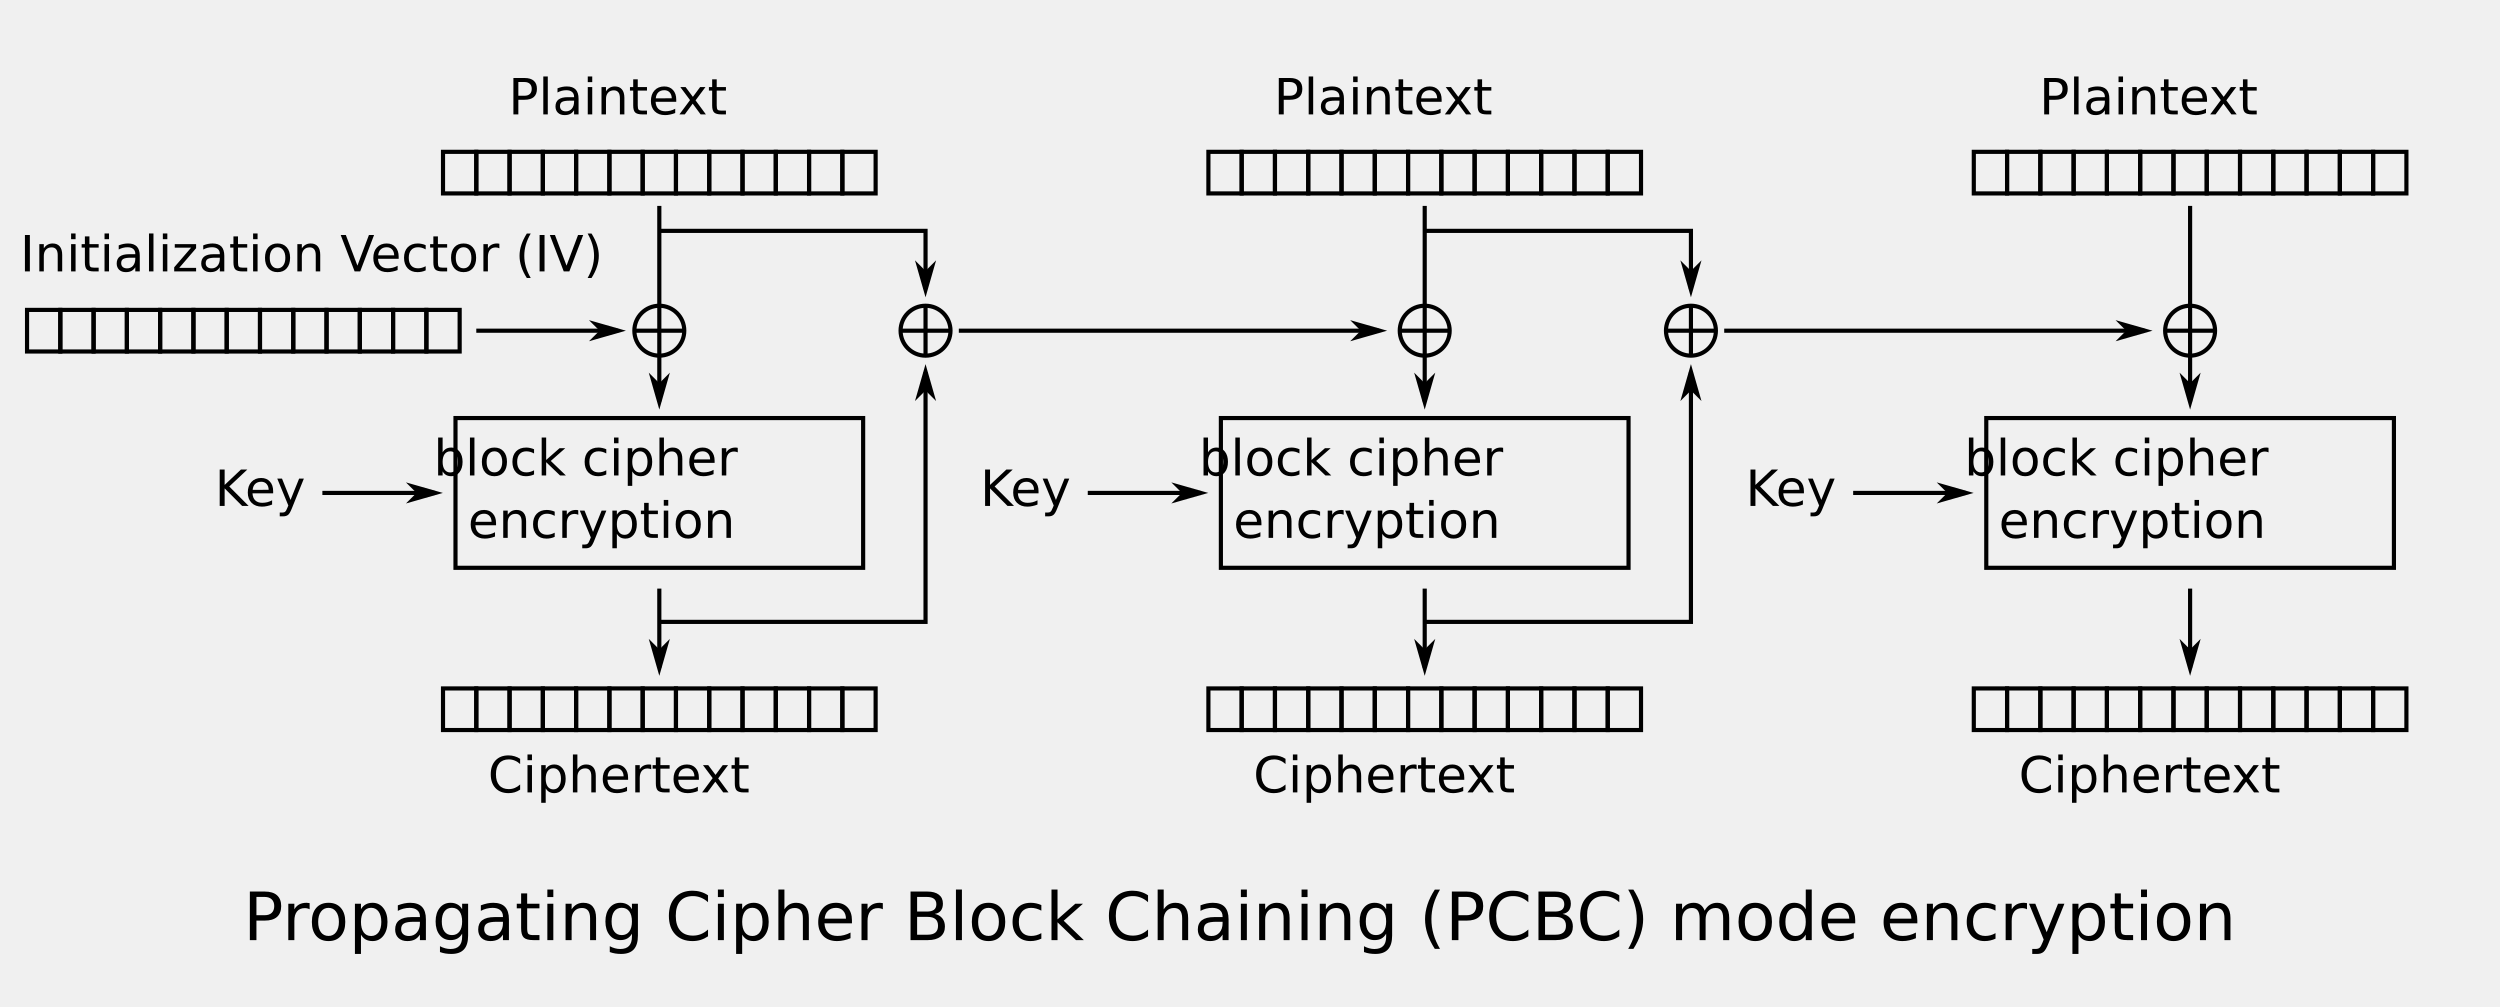
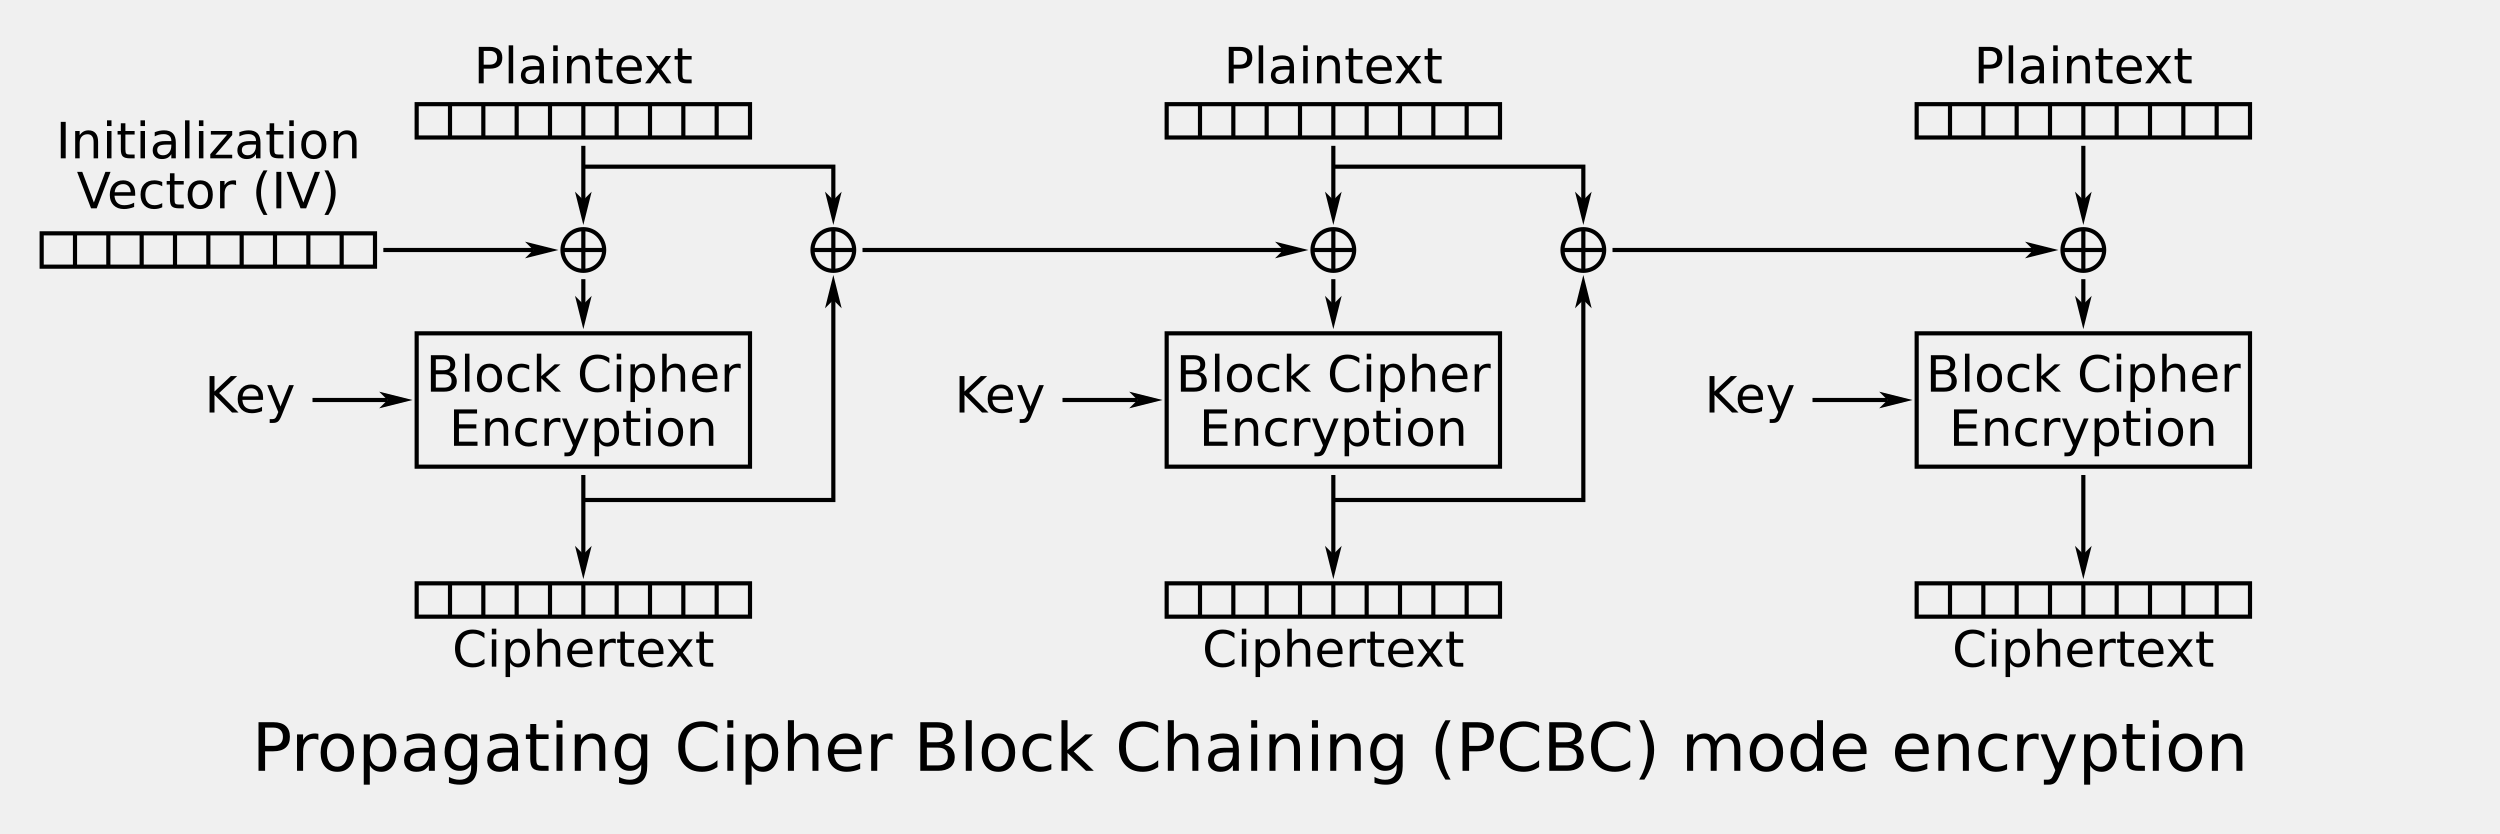
- <svg xmlns="http://www.w3.org/2000/svg" width="601" height="242" id="svg2" version="1.1">
-   <defs id="defs4">
-     <marker orient="auto" refY="0.0" refX="0.0" id="Arrow1Mend" style="overflow:visible;">
-       <path id="path4488" d="M 0.0,0.0 L 5.0,-5.0 L -12.5,0.0 L 5.0,5.0 L 0.0,0.0 z " style="fill-rule:evenodd;stroke:#000000;stroke-width:1.0pt;" transform="scale(0.4) rotate(180) translate(10,0)" />
+ <svg xmlns="http://www.w3.org/2000/svg" xmlns:xlink="http://www.w3.org/1999/xlink" height="200" width="600">
+   <style>
+ path,circle,rect {
+     fill: none;
+     stroke: black;
+ }
+ #a {
+     overflow:visible;
+ }
+ .h {
+     fill:black;
+     stroke:none;
+ }
+ path.a {
+     marker-end:url(#a);
+ }
+ text {
+     font-size: 12px;
+     font-family:DejaVu Sans;
+     text-align:center;
+     text-anchor:middle;
+ }
+ path.a {
+     marker-end: url(#a);
+ }
+ #t {
+     font-size:16px;
+ }
+ @media (prefers-color-scheme: dark) {
+     path,circle,rect {
+         stroke:white;
+     }
+     text,.h {
+        fill:white;
+     }
+ }
+ </style>
+   <defs>
+     <marker id="a" orient="auto">
+       <path d="M0,0L-2,-2L6,0L-2,2z" class="h" />
    </marker>
-     <marker orient="auto" refY="0" refX="0" id="marker11421" style="overflow:visible">
-       <path id="path11423" d="M 0,0 5,-5 -12.5,0 5,5 0,0 z" style="fill-rule:evenodd;stroke:#000000;stroke-width:1pt" transform="matrix(-0.4,0,0,-0.4,-4,0)" />
-     </marker>
+     <path id="b" d="M-40,0h80v8h-80Zm8,0v8m8,-8v8m8,-8v8m8,-8v8m8,-8v8m8,-8v8m8,-8v8m8,-8v8m8,-8v8" />
+     <g id="c">
+       <text y="20">Plaintext</text>
+       <use xlink:href="#b" y="25" />
+       <path d="M0,35v13" class="a" />
+       <path d="M-5,60h10zM0,55v10" />
+       <circle cy="60" r="5" />
+       <path d="M0,67v6" class="a" />
+       <rect x="-40" y="80" width="80" height="32" />
+       <text y="94">Block Cipher</text>
+       <text y="107">Encryption</text>
+       <path class="a" d="M-65,96h18" />
+       <text x="-80" y="99">Key</text>
+       <path d="M0,114v19" class="a" />
+       <use xlink:href="#b" y="140" />
+       <text y="160">Ciphertext</text>
+     </g>
+     <g id="l">
+       <path class="a" d="M0,40h60v8" />
+       <path class="a" d="M0,120h60v-48" />
+       <path d="M55,60h10zM60,55v10" />
+       <circle cx="60" cy="60" r="5" />
+       <path class="a" d="M67,60h101" />
+     </g>
  </defs>
-   <g id="layer2" style="display:inline">
-     <text xml:space="preserve" style="font-size:16px;font-style:normal;font-variant:normal;font-weight:normal;font-stretch:normal;text-align:center;line-height:125%;letter-spacing:0px;word-spacing:0px;writing-mode:lr-tb;text-anchor:middle;fill:#000000;fill-opacity:1;stroke:none;font-family:DejaVu Sans;-inkscape-font-specification:DejaVu Sans" x="310.738" y="226" id="text3188">
-       <tspan id="tspan3190" x="310.738" y="226">Propagating Cipher Block Chaining (PCBC) mode encryption</tspan>
-     </text>
-     <g id="g3514" transform="translate(20,20)">
-       <text id="text3216" y="904.673" x="137.961" style="font-size:12px;font-style:normal;font-variant:normal;font-weight:normal;font-stretch:normal;text-align:center;line-height:125%;letter-spacing:0px;word-spacing:0px;writing-mode:lr-tb;text-anchor:middle;fill:#000000;fill-opacity:1;stroke:none;font-family:DejaVu Sans;-inkscape-font-specification:DejaVu Sans" xml:space="preserve" transform="translate(0,-810.3622)">
-         <tspan y="904.673" x="137.961" id="tspan3218">block cipher</tspan>
-         <tspan id="tspan3220" y="919.673" x="137.961" style="font-weight:normal">encryption</tspan>
-       </text>
-       <rect y="80.5" x="89.5" height="36" width="98" id="rect3214" style="fill:none;stroke:#000000;stroke-width:1;stroke-linecap:square;stroke-miterlimit:4;stroke-opacity:1;stroke-dasharray:none;stroke-dashoffset:0" />
-     </g>
-     <g id="g3496" transform="translate(18,-12)">
-       <rect y="48.5" x="88.5" height="10" width="8" id="rect3222" style="fill:none;stroke:#000000;stroke-width:1;stroke-linecap:square;stroke-miterlimit:4;stroke-opacity:1;stroke-dasharray:none;stroke-dashoffset:0" />
-       <rect y="48.5" x="96.5" height="10" width="8" id="rect3222-4" style="fill:none;stroke:#000000;stroke-width:1;stroke-linecap:square;stroke-miterlimit:4;stroke-opacity:1;stroke-dasharray:none;stroke-dashoffset:0" />
-       <rect y="48.5" x="104.5" height="10" width="8" id="rect3222-4-8" style="fill:none;stroke:#000000;stroke-width:1;stroke-linecap:square;stroke-miterlimit:4;stroke-opacity:1;stroke-dasharray:none;stroke-dashoffset:0" />
-       <rect y="48.5" x="112.5" height="10" width="8" id="rect3222-4-8-5" style="fill:none;stroke:#000000;stroke-width:1;stroke-linecap:square;stroke-miterlimit:4;stroke-opacity:1;stroke-dasharray:none;stroke-dashoffset:0" />
-       <rect y="48.5" x="120.5" height="10" width="8" id="rect3222-4-8-5-6" style="fill:none;stroke:#000000;stroke-width:1;stroke-linecap:square;stroke-miterlimit:4;stroke-opacity:1;stroke-dasharray:none;stroke-dashoffset:0" />
-       <rect y="48.5" x="128.5" height="10" width="8" id="rect3222-4-8-5-6-0" style="fill:none;stroke:#000000;stroke-width:1;stroke-linecap:square;stroke-miterlimit:4;stroke-opacity:1;stroke-dasharray:none;stroke-dashoffset:0" />
-       <rect y="48.5" x="136.5" height="10" width="8" id="rect3222-4-8-5-6-0-9" style="fill:none;stroke:#000000;stroke-width:1;stroke-linecap:square;stroke-miterlimit:4;stroke-opacity:1;stroke-dasharray:none;stroke-dashoffset:0" />
-       <rect y="48.5" x="144.5" height="10" width="8" id="rect3222-4-8-5-6-0-9-3" style="fill:none;stroke:#000000;stroke-width:1;stroke-linecap:square;stroke-miterlimit:4;stroke-opacity:1;stroke-dasharray:none;stroke-dashoffset:0" />
-       <rect y="48.5" x="152.5" height="10" width="8" id="rect3222-4-8-5-6-0-9-3-3" style="fill:none;stroke:#000000;stroke-width:1;stroke-linecap:square;stroke-miterlimit:4;stroke-opacity:1;stroke-dasharray:none;stroke-dashoffset:0" />
-       <rect y="48.5" x="160.5" height="10" width="8" id="rect3222-4-8-5-6-0-9-3-3-6" style="fill:none;stroke:#000000;stroke-width:1;stroke-linecap:square;stroke-miterlimit:4;stroke-opacity:1;stroke-dasharray:none;stroke-dashoffset:0" />
-       <rect y="48.5" x="168.5" height="10" width="8" id="rect3222-4-8-5-6-0-9-3-3-6-5" style="fill:none;stroke:#000000;stroke-width:1;stroke-linecap:square;stroke-miterlimit:4;stroke-opacity:1;stroke-dasharray:none;stroke-dashoffset:0" />
-       <rect y="48.5" x="176.5" height="10" width="8" id="rect3222-4-8-5-6-0-9-3-3-6-5-0" style="fill:none;stroke:#000000;stroke-width:1;stroke-linecap:square;stroke-miterlimit:4;stroke-opacity:1;stroke-dasharray:none;stroke-dashoffset:0" />
-       <rect y="48.5" x="184.5" height="10" width="8" id="rect3222-4-8-5-6-0-9-3-3-6-5-0-7" style="fill:none;stroke:#000000;stroke-width:1;stroke-linecap:square;stroke-miterlimit:4;stroke-opacity:1;stroke-dasharray:none;stroke-dashoffset:0" />
-     </g>
-     <text xml:space="preserve" style="font-size:12px;font-style:normal;font-variant:normal;font-weight:normal;font-stretch:normal;text-align:start;line-height:125%;letter-spacing:0px;word-spacing:0px;text-anchor:start;fill:#000000;fill-opacity:1;stroke:none;font-family:DejaVu Sans;-inkscape-font-specification:Sans" x="51.643" y="121.626" id="text3562">
-       <tspan id="tspan3564" x="51.643" y="121.626">Key</tspan>
-     </text>
-     <g id="g3496-2-8" transform="translate(18,117)">
-       <rect y="48.5" x="88.5" height="10" width="8" id="rect3222-7-1" style="fill:none;stroke:#000000;stroke-width:1;stroke-linecap:square;stroke-miterlimit:4;stroke-opacity:1;stroke-dasharray:none;stroke-dashoffset:0" />
-       <rect y="48.5" x="96.5" height="10" width="8" id="rect3222-4-9-7" style="fill:none;stroke:#000000;stroke-width:1;stroke-linecap:square;stroke-miterlimit:4;stroke-opacity:1;stroke-dasharray:none;stroke-dashoffset:0" />
-       <rect y="48.5" x="104.5" height="10" width="8" id="rect3222-4-8-7-3" style="fill:none;stroke:#000000;stroke-width:1;stroke-linecap:square;stroke-miterlimit:4;stroke-opacity:1;stroke-dasharray:none;stroke-dashoffset:0" />
-       <rect y="48.5" x="112.5" height="10" width="8" id="rect3222-4-8-5-61-8" style="fill:none;stroke:#000000;stroke-width:1;stroke-linecap:square;stroke-miterlimit:4;stroke-opacity:1;stroke-dasharray:none;stroke-dashoffset:0" />
-       <rect y="48.5" x="120.5" height="10" width="8" id="rect3222-4-8-5-6-4-0" style="fill:none;stroke:#000000;stroke-width:1;stroke-linecap:square;stroke-miterlimit:4;stroke-opacity:1;stroke-dasharray:none;stroke-dashoffset:0" />
-       <rect y="48.5" x="128.5" height="10" width="8" id="rect3222-4-8-5-6-0-0-4" style="fill:none;stroke:#000000;stroke-width:1;stroke-linecap:square;stroke-miterlimit:4;stroke-opacity:1;stroke-dasharray:none;stroke-dashoffset:0" />
-       <rect y="48.5" x="136.5" height="10" width="8" id="rect3222-4-8-5-6-0-9-4-1" style="fill:none;stroke:#000000;stroke-width:1;stroke-linecap:square;stroke-miterlimit:4;stroke-opacity:1;stroke-dasharray:none;stroke-dashoffset:0" />
-       <rect y="48.5" x="144.5" height="10" width="8" id="rect3222-4-8-5-6-0-9-3-0-3" style="fill:none;stroke:#000000;stroke-width:1;stroke-linecap:square;stroke-miterlimit:4;stroke-opacity:1;stroke-dasharray:none;stroke-dashoffset:0" />
-       <rect y="48.5" x="152.5" height="10" width="8" id="rect3222-4-8-5-6-0-9-3-3-4-0" style="fill:none;stroke:#000000;stroke-width:1;stroke-linecap:square;stroke-miterlimit:4;stroke-opacity:1;stroke-dasharray:none;stroke-dashoffset:0" />
-       <rect y="48.5" x="160.5" height="10" width="8" id="rect3222-4-8-5-6-0-9-3-3-6-9-6" style="fill:none;stroke:#000000;stroke-width:1;stroke-linecap:square;stroke-miterlimit:4;stroke-opacity:1;stroke-dasharray:none;stroke-dashoffset:0" />
-       <rect y="48.5" x="168.5" height="10" width="8" id="rect3222-4-8-5-6-0-9-3-3-6-5-8-5" style="fill:none;stroke:#000000;stroke-width:1;stroke-linecap:square;stroke-miterlimit:4;stroke-opacity:1;stroke-dasharray:none;stroke-dashoffset:0" />
-       <rect y="48.5" x="176.5" height="10" width="8" id="rect3222-4-8-5-6-0-9-3-3-6-5-0-5-9" style="fill:none;stroke:#000000;stroke-width:1;stroke-linecap:square;stroke-miterlimit:4;stroke-opacity:1;stroke-dasharray:none;stroke-dashoffset:0" />
-       <rect y="48.5" x="184.5" height="10" width="8" id="rect3222-4-8-5-6-0-9-3-3-6-5-0-7-7-9" style="fill:none;stroke:#000000;stroke-width:1;stroke-linecap:square;stroke-miterlimit:4;stroke-opacity:1;stroke-dasharray:none;stroke-dashoffset:0" />
-     </g>
-     <text xml:space="preserve" style="font-size:12px;font-style:normal;font-variant:normal;font-weight:normal;font-stretch:normal;text-align:start;line-height:125%;letter-spacing:0px;word-spacing:0px;text-anchor:start;fill:#000000;fill-opacity:1;stroke:none;font-family:DejaVu Sans;-inkscape-font-specification:Sans" x="158.31" y="190.5" id="text3566-6">
-       <tspan id="tspan3568-9" x="158.31" y="190.5" style="text-align:center;text-anchor:middle">Ciphertext</tspan>
-     </text>
-     <path style="fill:none;stroke:#000000;stroke-width:1px;stroke-linecap:butt;stroke-linejoin:miter;stroke-opacity:1;marker-end:url(#Arrow1Mend)" d="m 158.5,49.5 0,47" id="path3705" />
-     <path style="fill:none;stroke:#000000;stroke-width:1px;stroke-linecap:butt;stroke-linejoin:miter;stroke-opacity:1;marker-end:url(#Arrow1Mend)" d="m 77.5,118.5 27,0" id="path4919" />
-     <path style="fill:none;stroke:#000000;stroke-width:1px;stroke-linecap:butt;stroke-linejoin:miter;stroke-opacity:1;marker-end:url(#Arrow1Mend)" d="m 158.5,141.5 0,19" id="path5103" />
-     <text xml:space="preserve" style="font-size:12px;font-style:normal;font-variant:normal;font-weight:normal;font-stretch:normal;text-align:center;line-height:125%;letter-spacing:0px;word-spacing:0px;writing-mode:lr-tb;text-anchor:middle;fill:#000000;fill-opacity:1;stroke:none;display:inline;font-family:DejaVu Sans;-inkscape-font-specification:DejaVu Sans" x="158.058" y="27.5" id="text3520-1-3">
-       <tspan x="158.058" y="27.5" id="tspan3528-0-6" style="font-size:12px;font-style:normal;font-variant:normal;font-weight:normal;font-stretch:normal;text-align:center;line-height:125%;writing-mode:lr-tb;text-anchor:middle;font-family:DejaVu Sans;-inkscape-font-specification:DejaVu Sans">Plaintext</tspan>
-     </text>
-     <g transform="translate(20,-54)" style="display:inline" id="g5291">
-       <path transform="translate(-2,0)" d="m 146.5,133.5 c 0,3.314 -2.686,6 -6,6 -3.314,0 -6,-2.686 -6,-6 0,-3.314 2.686,-6 6,-6 3.314,0 6,2.686 6,6 z" id="path5287" style="fill:none;stroke:#000000;stroke-width:1;stroke-linecap:square;stroke-miterlimit:4;stroke-opacity:1;stroke-dasharray:none;stroke-dashoffset:0" />
-       <path id="path5289" d="m 132.5,133.5 12,0" style="fill:none;stroke:#000000;stroke-width:1px;stroke-linecap:butt;stroke-linejoin:miter;stroke-opacity:1" />
-     </g>
-     <g style="display:inline" id="g3514-0" transform="translate(204,20)">
-       <text id="text3216-6" y="904.673" x="137.961" style="font-size:12px;font-style:normal;font-variant:normal;font-weight:normal;font-stretch:normal;text-align:center;line-height:125%;letter-spacing:0px;word-spacing:0px;writing-mode:lr-tb;text-anchor:middle;fill:#000000;fill-opacity:1;stroke:none;font-family:DejaVu Sans;-inkscape-font-specification:DejaVu Sans" xml:space="preserve" transform="translate(0,-810.3622)">
-         <tspan y="904.673" x="137.961" id="tspan3218-0">block cipher</tspan>
-         <tspan id="tspan3220-5" y="919.673" x="137.961" style="font-weight:normal">encryption</tspan>
-       </text>
-       <rect y="80.5" x="89.5" height="36" width="98" id="rect3214-1" style="fill:none;stroke:#000000;stroke-width:1;stroke-linecap:square;stroke-miterlimit:4;stroke-opacity:1;stroke-dasharray:none;stroke-dashoffset:0" />
-     </g>
-     <g style="display:inline" id="g3496-0" transform="translate(202,-12)">
-       <rect y="48.5" x="88.5" height="10" width="8" id="rect3222-5" style="fill:none;stroke:#000000;stroke-width:1;stroke-linecap:square;stroke-miterlimit:4;stroke-opacity:1;stroke-dasharray:none;stroke-dashoffset:0" />
-       <rect y="48.5" x="96.5" height="10" width="8" id="rect3222-4-7" style="fill:none;stroke:#000000;stroke-width:1;stroke-linecap:square;stroke-miterlimit:4;stroke-opacity:1;stroke-dasharray:none;stroke-dashoffset:0" />
-       <rect y="48.5" x="104.5" height="10" width="8" id="rect3222-4-8-3" style="fill:none;stroke:#000000;stroke-width:1;stroke-linecap:square;stroke-miterlimit:4;stroke-opacity:1;stroke-dasharray:none;stroke-dashoffset:0" />
-       <rect y="48.5" x="112.5" height="10" width="8" id="rect3222-4-8-5-25" style="fill:none;stroke:#000000;stroke-width:1;stroke-linecap:square;stroke-miterlimit:4;stroke-opacity:1;stroke-dasharray:none;stroke-dashoffset:0" />
-       <rect y="48.5" x="120.5" height="10" width="8" id="rect3222-4-8-5-6-07" style="fill:none;stroke:#000000;stroke-width:1;stroke-linecap:square;stroke-miterlimit:4;stroke-opacity:1;stroke-dasharray:none;stroke-dashoffset:0" />
-       <rect y="48.5" x="128.5" height="10" width="8" id="rect3222-4-8-5-6-0-5" style="fill:none;stroke:#000000;stroke-width:1;stroke-linecap:square;stroke-miterlimit:4;stroke-opacity:1;stroke-dasharray:none;stroke-dashoffset:0" />
-       <rect y="48.5" x="136.5" height="10" width="8" id="rect3222-4-8-5-6-0-9-66" style="fill:none;stroke:#000000;stroke-width:1;stroke-linecap:square;stroke-miterlimit:4;stroke-opacity:1;stroke-dasharray:none;stroke-dashoffset:0" />
-       <rect y="48.5" x="144.5" height="10" width="8" id="rect3222-4-8-5-6-0-9-3-7" style="fill:none;stroke:#000000;stroke-width:1;stroke-linecap:square;stroke-miterlimit:4;stroke-opacity:1;stroke-dasharray:none;stroke-dashoffset:0" />
-       <rect y="48.5" x="152.5" height="10" width="8" id="rect3222-4-8-5-6-0-9-3-3-2" style="fill:none;stroke:#000000;stroke-width:1;stroke-linecap:square;stroke-miterlimit:4;stroke-opacity:1;stroke-dasharray:none;stroke-dashoffset:0" />
-       <rect y="48.5" x="160.5" height="10" width="8" id="rect3222-4-8-5-6-0-9-3-3-6-4" style="fill:none;stroke:#000000;stroke-width:1;stroke-linecap:square;stroke-miterlimit:4;stroke-opacity:1;stroke-dasharray:none;stroke-dashoffset:0" />
-       <rect y="48.5" x="168.5" height="10" width="8" id="rect3222-4-8-5-6-0-9-3-3-6-5-9" style="fill:none;stroke:#000000;stroke-width:1;stroke-linecap:square;stroke-miterlimit:4;stroke-opacity:1;stroke-dasharray:none;stroke-dashoffset:0" />
-       <rect y="48.5" x="176.5" height="10" width="8" id="rect3222-4-8-5-6-0-9-3-3-6-5-0-1" style="fill:none;stroke:#000000;stroke-width:1;stroke-linecap:square;stroke-miterlimit:4;stroke-opacity:1;stroke-dasharray:none;stroke-dashoffset:0" />
-       <rect y="48.5" x="184.5" height="10" width="8" id="rect3222-4-8-5-6-0-9-3-3-6-5-0-7-1" style="fill:none;stroke:#000000;stroke-width:1;stroke-linecap:square;stroke-miterlimit:4;stroke-opacity:1;stroke-dasharray:none;stroke-dashoffset:0" />
-     </g>
-     <text xml:space="preserve" style="font-size:12px;font-style:normal;font-variant:normal;font-weight:normal;font-stretch:normal;text-align:start;line-height:125%;letter-spacing:0px;word-spacing:0px;text-anchor:start;fill:#000000;fill-opacity:1;stroke:none;display:inline;font-family:DejaVu Sans;-inkscape-font-specification:Sans" x="235.643" y="121.626" id="text3562-2">
-       <tspan id="tspan3564-9" x="235.643" y="121.626">Key</tspan>
-     </text>
-     <g style="display:inline" id="g3496-2-8-8" transform="translate(202,117)">
-       <rect y="48.5" x="88.5" height="10" width="8" id="rect3222-7-1-0" style="fill:none;stroke:#000000;stroke-width:1;stroke-linecap:square;stroke-miterlimit:4;stroke-opacity:1;stroke-dasharray:none;stroke-dashoffset:0" />
-       <rect y="48.5" x="96.5" height="10" width="8" id="rect3222-4-9-7-7" style="fill:none;stroke:#000000;stroke-width:1;stroke-linecap:square;stroke-miterlimit:4;stroke-opacity:1;stroke-dasharray:none;stroke-dashoffset:0" />
-       <rect y="48.5" x="104.5" height="10" width="8" id="rect3222-4-8-7-3-0" style="fill:none;stroke:#000000;stroke-width:1;stroke-linecap:square;stroke-miterlimit:4;stroke-opacity:1;stroke-dasharray:none;stroke-dashoffset:0" />
-       <rect y="48.5" x="112.5" height="10" width="8" id="rect3222-4-8-5-61-8-8" style="fill:none;stroke:#000000;stroke-width:1;stroke-linecap:square;stroke-miterlimit:4;stroke-opacity:1;stroke-dasharray:none;stroke-dashoffset:0" />
-       <rect y="48.5" x="120.5" height="10" width="8" id="rect3222-4-8-5-6-4-0-45" style="fill:none;stroke:#000000;stroke-width:1;stroke-linecap:square;stroke-miterlimit:4;stroke-opacity:1;stroke-dasharray:none;stroke-dashoffset:0" />
-       <rect y="48.5" x="128.5" height="10" width="8" id="rect3222-4-8-5-6-0-0-4-8" style="fill:none;stroke:#000000;stroke-width:1;stroke-linecap:square;stroke-miterlimit:4;stroke-opacity:1;stroke-dasharray:none;stroke-dashoffset:0" />
-       <rect y="48.5" x="136.5" height="10" width="8" id="rect3222-4-8-5-6-0-9-4-1-2" style="fill:none;stroke:#000000;stroke-width:1;stroke-linecap:square;stroke-miterlimit:4;stroke-opacity:1;stroke-dasharray:none;stroke-dashoffset:0" />
-       <rect y="48.5" x="144.5" height="10" width="8" id="rect3222-4-8-5-6-0-9-3-0-3-5" style="fill:none;stroke:#000000;stroke-width:1;stroke-linecap:square;stroke-miterlimit:4;stroke-opacity:1;stroke-dasharray:none;stroke-dashoffset:0" />
-       <rect y="48.5" x="152.5" height="10" width="8" id="rect3222-4-8-5-6-0-9-3-3-4-0-5" style="fill:none;stroke:#000000;stroke-width:1;stroke-linecap:square;stroke-miterlimit:4;stroke-opacity:1;stroke-dasharray:none;stroke-dashoffset:0" />
-       <rect y="48.5" x="160.5" height="10" width="8" id="rect3222-4-8-5-6-0-9-3-3-6-9-6-4" style="fill:none;stroke:#000000;stroke-width:1;stroke-linecap:square;stroke-miterlimit:4;stroke-opacity:1;stroke-dasharray:none;stroke-dashoffset:0" />
-       <rect y="48.5" x="168.5" height="10" width="8" id="rect3222-4-8-5-6-0-9-3-3-6-5-8-5-8" style="fill:none;stroke:#000000;stroke-width:1;stroke-linecap:square;stroke-miterlimit:4;stroke-opacity:1;stroke-dasharray:none;stroke-dashoffset:0" />
-       <rect y="48.5" x="176.5" height="10" width="8" id="rect3222-4-8-5-6-0-9-3-3-6-5-0-5-9-3" style="fill:none;stroke:#000000;stroke-width:1;stroke-linecap:square;stroke-miterlimit:4;stroke-opacity:1;stroke-dasharray:none;stroke-dashoffset:0" />
-       <rect y="48.5" x="184.5" height="10" width="8" id="rect3222-4-8-5-6-0-9-3-3-6-5-0-7-7-9-33" style="fill:none;stroke:#000000;stroke-width:1;stroke-linecap:square;stroke-miterlimit:4;stroke-opacity:1;stroke-dasharray:none;stroke-dashoffset:0" />
-     </g>
-     <text xml:space="preserve" style="font-size:12px;font-style:normal;font-variant:normal;font-weight:normal;font-stretch:normal;text-align:start;line-height:125%;letter-spacing:0px;word-spacing:0px;text-anchor:start;fill:#000000;fill-opacity:1;stroke:none;display:inline;font-family:DejaVu Sans;-inkscape-font-specification:Sans" x="342.31" y="190.5" id="text3566-6-5">
-       <tspan id="tspan3568-9-0" x="342.31" y="190.5" style="text-align:center;text-anchor:middle">Ciphertext</tspan>
-     </text>
-     <path style="fill:none;stroke:#000000;stroke-width:1px;stroke-linecap:butt;stroke-linejoin:miter;stroke-opacity:1;marker-end:url(#Arrow1Mend);display:inline" d="m 342.5,49.5 0,47" id="path3705-3" />
-     <path style="fill:none;stroke:#000000;stroke-width:1px;stroke-linecap:butt;stroke-linejoin:miter;stroke-opacity:1;marker-end:url(#Arrow1Mend);display:inline" d="m 261.5,118.5 27,0" id="path4919-2" />
-     <path style="fill:none;stroke:#000000;stroke-width:1px;stroke-linecap:butt;stroke-linejoin:miter;stroke-opacity:1;marker-end:url(#Arrow1Mend);display:inline" d="m 342.5,141.5 0,19" id="path5103-61" />
-     <text xml:space="preserve" style="font-size:12px;font-style:normal;font-variant:normal;font-weight:normal;font-stretch:normal;text-align:center;line-height:125%;letter-spacing:0px;word-spacing:0px;writing-mode:lr-tb;text-anchor:middle;fill:#000000;fill-opacity:1;stroke:none;display:inline;font-family:DejaVu Sans;-inkscape-font-specification:DejaVu Sans" x="342.058" y="27.5" id="text3520-1-3-0">
-       <tspan x="342.058" y="27.5" id="tspan3528-0-6-3" style="font-size:12px;font-style:normal;font-variant:normal;font-weight:normal;font-stretch:normal;text-align:center;line-height:125%;writing-mode:lr-tb;text-anchor:middle;font-family:DejaVu Sans;-inkscape-font-specification:DejaVu Sans">Plaintext</tspan>
-     </text>
-     <g transform="translate(204,-54)" style="display:inline" id="g5291-5">
-       <path transform="translate(-2,0)" d="m 146.5,133.5 c 0,3.314 -2.686,6 -6,6 -3.314,0 -6,-2.686 -6,-6 0,-3.314 2.686,-6 6,-6 3.314,0 6,2.686 6,6 z" id="path5287-6" style="fill:none;stroke:#000000;stroke-width:1;stroke-linecap:square;stroke-miterlimit:4;stroke-opacity:1;stroke-dasharray:none;stroke-dashoffset:0" />
-       <path id="path5289-4" d="m 132.5,133.5 12,0" style="fill:none;stroke:#000000;stroke-width:1px;stroke-linecap:butt;stroke-linejoin:miter;stroke-opacity:1" />
-     </g>
-     <g style="display:inline" id="g3514-0-5" transform="translate(388,20)">
-       <text id="text3216-6-1" y="904.673" x="137.961" style="font-size:12px;font-style:normal;font-variant:normal;font-weight:normal;font-stretch:normal;text-align:center;line-height:125%;letter-spacing:0px;word-spacing:0px;writing-mode:lr-tb;text-anchor:middle;fill:#000000;fill-opacity:1;stroke:none;font-family:DejaVu Sans;-inkscape-font-specification:DejaVu Sans" xml:space="preserve" transform="translate(0,-810.3622)">
-         <tspan y="904.673" x="137.961" id="tspan3218-0-5">block cipher</tspan>
-         <tspan id="tspan3220-5-6" y="919.673" x="137.961" style="font-weight:normal">encryption</tspan>
-       </text>
-       <rect y="80.5" x="89.5" height="36" width="98" id="rect3214-1-9" style="fill:none;stroke:#000000;stroke-width:1;stroke-linecap:square;stroke-miterlimit:4;stroke-opacity:1;stroke-dasharray:none;stroke-dashoffset:0" />
-     </g>
-     <g style="display:inline" id="g3496-0-1" transform="translate(386,-12)">
-       <rect y="48.5" x="88.5" height="10" width="8" id="rect3222-5-1" style="fill:none;stroke:#000000;stroke-width:1;stroke-linecap:square;stroke-miterlimit:4;stroke-opacity:1;stroke-dasharray:none;stroke-dashoffset:0" />
-       <rect y="48.5" x="96.5" height="10" width="8" id="rect3222-4-7-9" style="fill:none;stroke:#000000;stroke-width:1;stroke-linecap:square;stroke-miterlimit:4;stroke-opacity:1;stroke-dasharray:none;stroke-dashoffset:0" />
-       <rect y="48.5" x="104.5" height="10" width="8" id="rect3222-4-8-3-4" style="fill:none;stroke:#000000;stroke-width:1;stroke-linecap:square;stroke-miterlimit:4;stroke-opacity:1;stroke-dasharray:none;stroke-dashoffset:0" />
-       <rect y="48.5" x="112.5" height="10" width="8" id="rect3222-4-8-5-25-8" style="fill:none;stroke:#000000;stroke-width:1;stroke-linecap:square;stroke-miterlimit:4;stroke-opacity:1;stroke-dasharray:none;stroke-dashoffset:0" />
-       <rect y="48.5" x="120.5" height="10" width="8" id="rect3222-4-8-5-6-07-7" style="fill:none;stroke:#000000;stroke-width:1;stroke-linecap:square;stroke-miterlimit:4;stroke-opacity:1;stroke-dasharray:none;stroke-dashoffset:0" />
-       <rect y="48.5" x="128.5" height="10" width="8" id="rect3222-4-8-5-6-0-5-0" style="fill:none;stroke:#000000;stroke-width:1;stroke-linecap:square;stroke-miterlimit:4;stroke-opacity:1;stroke-dasharray:none;stroke-dashoffset:0" />
-       <rect y="48.5" x="136.5" height="10" width="8" id="rect3222-4-8-5-6-0-9-66-6" style="fill:none;stroke:#000000;stroke-width:1;stroke-linecap:square;stroke-miterlimit:4;stroke-opacity:1;stroke-dasharray:none;stroke-dashoffset:0" />
-       <rect y="48.5" x="144.5" height="10" width="8" id="rect3222-4-8-5-6-0-9-3-7-0" style="fill:none;stroke:#000000;stroke-width:1;stroke-linecap:square;stroke-miterlimit:4;stroke-opacity:1;stroke-dasharray:none;stroke-dashoffset:0" />
-       <rect y="48.5" x="152.5" height="10" width="8" id="rect3222-4-8-5-6-0-9-3-3-2-5" style="fill:none;stroke:#000000;stroke-width:1;stroke-linecap:square;stroke-miterlimit:4;stroke-opacity:1;stroke-dasharray:none;stroke-dashoffset:0" />
-       <rect y="48.5" x="160.5" height="10" width="8" id="rect3222-4-8-5-6-0-9-3-3-6-4-2" style="fill:none;stroke:#000000;stroke-width:1;stroke-linecap:square;stroke-miterlimit:4;stroke-opacity:1;stroke-dasharray:none;stroke-dashoffset:0" />
-       <rect y="48.5" x="168.5" height="10" width="8" id="rect3222-4-8-5-6-0-9-3-3-6-5-9-7" style="fill:none;stroke:#000000;stroke-width:1;stroke-linecap:square;stroke-miterlimit:4;stroke-opacity:1;stroke-dasharray:none;stroke-dashoffset:0" />
-       <rect y="48.5" x="176.5" height="10" width="8" id="rect3222-4-8-5-6-0-9-3-3-6-5-0-1-5" style="fill:none;stroke:#000000;stroke-width:1;stroke-linecap:square;stroke-miterlimit:4;stroke-opacity:1;stroke-dasharray:none;stroke-dashoffset:0" />
-       <rect y="48.5" x="184.5" height="10" width="8" id="rect3222-4-8-5-6-0-9-3-3-6-5-0-7-1-7" style="fill:none;stroke:#000000;stroke-width:1;stroke-linecap:square;stroke-miterlimit:4;stroke-opacity:1;stroke-dasharray:none;stroke-dashoffset:0" />
-     </g>
-     <text xml:space="preserve" style="font-size:12px;font-style:normal;font-variant:normal;font-weight:normal;font-stretch:normal;text-align:start;line-height:125%;letter-spacing:0px;word-spacing:0px;text-anchor:start;fill:#000000;fill-opacity:1;stroke:none;display:inline;font-family:DejaVu Sans;-inkscape-font-specification:Sans" x="419.643" y="121.626" id="text3562-2-1">
-       <tspan id="tspan3564-9-3" x="419.643" y="121.626">Key</tspan>
-     </text>
-     <g style="display:inline" id="g3496-2-8-8-9" transform="translate(386,117)">
-       <rect y="48.5" x="88.5" height="10" width="8" id="rect3222-7-1-0-3" style="fill:none;stroke:#000000;stroke-width:1;stroke-linecap:square;stroke-miterlimit:4;stroke-opacity:1;stroke-dasharray:none;stroke-dashoffset:0" />
-       <rect y="48.5" x="96.5" height="10" width="8" id="rect3222-4-9-7-7-8" style="fill:none;stroke:#000000;stroke-width:1;stroke-linecap:square;stroke-miterlimit:4;stroke-opacity:1;stroke-dasharray:none;stroke-dashoffset:0" />
-       <rect y="48.5" x="104.5" height="10" width="8" id="rect3222-4-8-7-3-0-6" style="fill:none;stroke:#000000;stroke-width:1;stroke-linecap:square;stroke-miterlimit:4;stroke-opacity:1;stroke-dasharray:none;stroke-dashoffset:0" />
-       <rect y="48.5" x="112.5" height="10" width="8" id="rect3222-4-8-5-61-8-8-0" style="fill:none;stroke:#000000;stroke-width:1;stroke-linecap:square;stroke-miterlimit:4;stroke-opacity:1;stroke-dasharray:none;stroke-dashoffset:0" />
-       <rect y="48.5" x="120.5" height="10" width="8" id="rect3222-4-8-5-6-4-0-45-3" style="fill:none;stroke:#000000;stroke-width:1;stroke-linecap:square;stroke-miterlimit:4;stroke-opacity:1;stroke-dasharray:none;stroke-dashoffset:0" />
-       <rect y="48.5" x="128.5" height="10" width="8" id="rect3222-4-8-5-6-0-0-4-8-3" style="fill:none;stroke:#000000;stroke-width:1;stroke-linecap:square;stroke-miterlimit:4;stroke-opacity:1;stroke-dasharray:none;stroke-dashoffset:0" />
-       <rect y="48.5" x="136.5" height="10" width="8" id="rect3222-4-8-5-6-0-9-4-1-2-7" style="fill:none;stroke:#000000;stroke-width:1;stroke-linecap:square;stroke-miterlimit:4;stroke-opacity:1;stroke-dasharray:none;stroke-dashoffset:0" />
-       <rect y="48.5" x="144.5" height="10" width="8" id="rect3222-4-8-5-6-0-9-3-0-3-5-3" style="fill:none;stroke:#000000;stroke-width:1;stroke-linecap:square;stroke-miterlimit:4;stroke-opacity:1;stroke-dasharray:none;stroke-dashoffset:0" />
-       <rect y="48.5" x="152.5" height="10" width="8" id="rect3222-4-8-5-6-0-9-3-3-4-0-5-2" style="fill:none;stroke:#000000;stroke-width:1;stroke-linecap:square;stroke-miterlimit:4;stroke-opacity:1;stroke-dasharray:none;stroke-dashoffset:0" />
-       <rect y="48.5" x="160.5" height="10" width="8" id="rect3222-4-8-5-6-0-9-3-3-6-9-6-4-3" style="fill:none;stroke:#000000;stroke-width:1;stroke-linecap:square;stroke-miterlimit:4;stroke-opacity:1;stroke-dasharray:none;stroke-dashoffset:0" />
-       <rect y="48.5" x="168.5" height="10" width="8" id="rect3222-4-8-5-6-0-9-3-3-6-5-8-5-8-4" style="fill:none;stroke:#000000;stroke-width:1;stroke-linecap:square;stroke-miterlimit:4;stroke-opacity:1;stroke-dasharray:none;stroke-dashoffset:0" />
-       <rect y="48.5" x="176.5" height="10" width="8" id="rect3222-4-8-5-6-0-9-3-3-6-5-0-5-9-3-9" style="fill:none;stroke:#000000;stroke-width:1;stroke-linecap:square;stroke-miterlimit:4;stroke-opacity:1;stroke-dasharray:none;stroke-dashoffset:0" />
-       <rect y="48.5" x="184.5" height="10" width="8" id="rect3222-4-8-5-6-0-9-3-3-6-5-0-7-7-9-33-1" style="fill:none;stroke:#000000;stroke-width:1;stroke-linecap:square;stroke-miterlimit:4;stroke-opacity:1;stroke-dasharray:none;stroke-dashoffset:0" />
-     </g>
-     <text xml:space="preserve" style="font-size:12px;font-style:normal;font-variant:normal;font-weight:normal;font-stretch:normal;text-align:start;line-height:125%;letter-spacing:0px;word-spacing:0px;text-anchor:start;fill:#000000;fill-opacity:1;stroke:none;display:inline;font-family:DejaVu Sans;-inkscape-font-specification:Sans" x="526.31" y="190.5" id="text3566-6-5-5">
-       <tspan id="tspan3568-9-0-1" x="526.31" y="190.5" style="text-align:center;text-anchor:middle">Ciphertext</tspan>
-     </text>
-     <path style="fill:none;stroke:#000000;stroke-width:1px;stroke-linecap:butt;stroke-linejoin:miter;stroke-opacity:1;marker-end:url(#Arrow1Mend);display:inline" d="m 526.5,49.5 0,47" id="path3705-3-4" />
-     <path style="fill:none;stroke:#000000;stroke-width:1px;stroke-linecap:butt;stroke-linejoin:miter;stroke-opacity:1;marker-end:url(#Arrow1Mend);display:inline" d="m 445.5,118.5 27,0" id="path4919-2-5" />
-     <path style="fill:none;stroke:#000000;stroke-width:1px;stroke-linecap:butt;stroke-linejoin:miter;stroke-opacity:1;marker-end:url(#Arrow1Mend);display:inline" d="m 526.5,141.5 0,19" id="path5103-61-7" />
-     <text xml:space="preserve" style="font-size:12px;font-style:normal;font-variant:normal;font-weight:normal;font-stretch:normal;text-align:center;line-height:125%;letter-spacing:0px;word-spacing:0px;writing-mode:lr-tb;text-anchor:middle;fill:#000000;fill-opacity:1;stroke:none;display:inline;font-family:DejaVu Sans;-inkscape-font-specification:DejaVu Sans" x="526.058" y="27.5" id="text3520-1-3-0-4">
-       <tspan x="526.058" y="27.5" id="tspan3528-0-6-3-4" style="font-size:12px;font-style:normal;font-variant:normal;font-weight:normal;font-stretch:normal;text-align:center;line-height:125%;writing-mode:lr-tb;text-anchor:middle;font-family:DejaVu Sans;-inkscape-font-specification:DejaVu Sans">Plaintext</tspan>
-     </text>
-     <g transform="translate(388,-54)" style="display:inline" id="g5291-5-9">
-       <path transform="translate(-2,0)" d="m 146.5,133.5 c 0,3.314 -2.686,6 -6,6 -3.314,0 -6,-2.686 -6,-6 0,-3.314 2.686,-6 6,-6 3.314,0 6,2.686 6,6 z" id="path5287-6-3" style="fill:none;stroke:#000000;stroke-width:1;stroke-linecap:square;stroke-miterlimit:4;stroke-opacity:1;stroke-dasharray:none;stroke-dashoffset:0" />
-       <path id="path5289-4-4" d="m 132.5,133.5 12,0" style="fill:none;stroke:#000000;stroke-width:1px;stroke-linecap:butt;stroke-linejoin:miter;stroke-opacity:1" />
-     </g>
-     <g style="display:inline" id="g3496-4" transform="translate(-82,26)">
-       <rect y="48.5" x="88.5" height="10" width="8" id="rect3222-53" style="fill:none;stroke:#000000;stroke-width:1;stroke-linecap:square;stroke-miterlimit:4;stroke-opacity:1;stroke-dasharray:none;stroke-dashoffset:0" />
-       <rect y="48.5" x="96.5" height="10" width="8" id="rect3222-4-1" style="fill:none;stroke:#000000;stroke-width:1;stroke-linecap:square;stroke-miterlimit:4;stroke-opacity:1;stroke-dasharray:none;stroke-dashoffset:0" />
-       <rect y="48.5" x="104.5" height="10" width="8" id="rect3222-4-8-2" style="fill:none;stroke:#000000;stroke-width:1;stroke-linecap:square;stroke-miterlimit:4;stroke-opacity:1;stroke-dasharray:none;stroke-dashoffset:0" />
-       <rect y="48.5" x="112.5" height="10" width="8" id="rect3222-4-8-5-4" style="fill:none;stroke:#000000;stroke-width:1;stroke-linecap:square;stroke-miterlimit:4;stroke-opacity:1;stroke-dasharray:none;stroke-dashoffset:0" />
-       <rect y="48.5" x="120.5" height="10" width="8" id="rect3222-4-8-5-6-5" style="fill:none;stroke:#000000;stroke-width:1;stroke-linecap:square;stroke-miterlimit:4;stroke-opacity:1;stroke-dasharray:none;stroke-dashoffset:0" />
-       <rect y="48.5" x="128.5" height="10" width="8" id="rect3222-4-8-5-6-0-3" style="fill:none;stroke:#000000;stroke-width:1;stroke-linecap:square;stroke-miterlimit:4;stroke-opacity:1;stroke-dasharray:none;stroke-dashoffset:0" />
-       <rect y="48.5" x="136.5" height="10" width="8" id="rect3222-4-8-5-6-0-9-9" style="fill:none;stroke:#000000;stroke-width:1;stroke-linecap:square;stroke-miterlimit:4;stroke-opacity:1;stroke-dasharray:none;stroke-dashoffset:0" />
-       <rect y="48.5" x="144.5" height="10" width="8" id="rect3222-4-8-5-6-0-9-3-30" style="fill:none;stroke:#000000;stroke-width:1;stroke-linecap:square;stroke-miterlimit:4;stroke-opacity:1;stroke-dasharray:none;stroke-dashoffset:0" />
-       <rect y="48.5" x="152.5" height="10" width="8" id="rect3222-4-8-5-6-0-9-3-3-9" style="fill:none;stroke:#000000;stroke-width:1;stroke-linecap:square;stroke-miterlimit:4;stroke-opacity:1;stroke-dasharray:none;stroke-dashoffset:0" />
-       <rect y="48.5" x="160.5" height="10" width="8" id="rect3222-4-8-5-6-0-9-3-3-6-8" style="fill:none;stroke:#000000;stroke-width:1;stroke-linecap:square;stroke-miterlimit:4;stroke-opacity:1;stroke-dasharray:none;stroke-dashoffset:0" />
-       <rect y="48.5" x="168.5" height="10" width="8" id="rect3222-4-8-5-6-0-9-3-3-6-5-5" style="fill:none;stroke:#000000;stroke-width:1;stroke-linecap:square;stroke-miterlimit:4;stroke-opacity:1;stroke-dasharray:none;stroke-dashoffset:0" />
-       <rect y="48.5" x="176.5" height="10" width="8" id="rect3222-4-8-5-6-0-9-3-3-6-5-0-9" style="fill:none;stroke:#000000;stroke-width:1;stroke-linecap:square;stroke-miterlimit:4;stroke-opacity:1;stroke-dasharray:none;stroke-dashoffset:0" />
-       <rect y="48.5" x="184.5" height="10" width="8" id="rect3222-4-8-5-6-0-9-3-3-6-5-0-7-2" style="fill:none;stroke:#000000;stroke-width:1;stroke-linecap:square;stroke-miterlimit:4;stroke-opacity:1;stroke-dasharray:none;stroke-dashoffset:0" />
-     </g>
-     <text xml:space="preserve" style="font-size:12px;font-style:normal;font-variant:normal;font-weight:normal;font-stretch:normal;text-align:start;line-height:125%;letter-spacing:0px;word-spacing:0px;text-anchor:start;fill:#000000;fill-opacity:1;stroke:none;font-family:DejaVu Sans;-inkscape-font-specification:Sans" x="4.822" y="65.25" id="text11634">
-       <tspan id="tspan11636" x="4.822" y="65.25">Initialization Vector (IV)</tspan>
-     </text>
-     <path style="fill:none;stroke:#000000;stroke-width:1px;stroke-linecap:butt;stroke-linejoin:miter;stroke-opacity:1;marker-end:url(#marker11421)" d="m 114.5,79.5 34,0" id="path11638" />
-     <path style="fill:none;stroke:#000000;stroke-width:1px;stroke-linecap:butt;stroke-linejoin:miter;stroke-opacity:1;marker-end:url(#marker11421)" d="m 230.5,79.5 101,0" id="path12496" />
-     <path style="fill:none;stroke:#000000;stroke-width:1px;stroke-linecap:butt;stroke-linejoin:miter;stroke-opacity:1;marker-end:url(#marker11421);display:inline" d="m 158.5,149.5 64,0 0,-60" id="path12496-88" />
-     <path style="fill:none;stroke:#000000;stroke-width:1px;stroke-linecap:butt;stroke-linejoin:miter;stroke-opacity:1;marker-end:url(#marker11421);display:inline" d="m 158.5,55.5 64,0 0,14" id="path12496-88-6" />
-     <g id="g15120">
-       <path transform="translate(82,-54)" d="m 146.5,133.5 a 6,6 0 1 1 -12,0 6,6 0 1 1 12,0 z" id="path5287-9" style="fill:none;stroke:#000000;stroke-width:1;stroke-linecap:square;stroke-miterlimit:4;stroke-opacity:1;stroke-dasharray:none;stroke-dashoffset:0" />
-       <path id="path5289-5" d="m 216.5,79.5 12,0" style="fill:none;stroke:#000000;stroke-width:1px;stroke-linecap:butt;stroke-linejoin:miter;stroke-opacity:1" />
-       <path id="path15118" d="m 222.5,73.5 0,12" style="fill:none;stroke:#000000;stroke-width:1px;stroke-linecap:butt;stroke-linejoin:miter;stroke-opacity:1" />
-     </g>
-     <path style="fill:none;stroke:#000000;stroke-width:1px;stroke-linecap:butt;stroke-linejoin:miter;stroke-opacity:1;marker-end:url(#marker11421);display:inline" d="m 414.5,79.5 101,0" id="path12496-6" />
-     <path style="fill:none;stroke:#000000;stroke-width:1px;stroke-linecap:butt;stroke-linejoin:miter;stroke-opacity:1;marker-end:url(#marker11421);display:inline" d="m 342.5,149.5 64,0 0,-60" id="path12496-88-3" />
-     <path style="fill:none;stroke:#000000;stroke-width:1px;stroke-linecap:butt;stroke-linejoin:miter;stroke-opacity:1;marker-end:url(#marker11421);display:inline" d="m 342.5,55.5 64,0 0,14" id="path12496-88-6-2" />
-     <g style="display:inline" id="g15120-5" transform="translate(184,0)">
-       <path transform="translate(82,-54)" d="m 146.5,133.5 c 0,3.314 -2.686,6 -6,6 -3.314,0 -6,-2.686 -6,-6 0,-3.314 2.686,-6 6,-6 3.314,0 6,2.686 6,6 z" id="path5287-9-0" style="fill:none;stroke:#000000;stroke-width:1;stroke-linecap:square;stroke-miterlimit:4;stroke-opacity:1;stroke-dasharray:none;stroke-dashoffset:0" />
-       <path id="path5289-5-6" d="m 216.5,79.5 12,0" style="fill:none;stroke:#000000;stroke-width:1px;stroke-linecap:butt;stroke-linejoin:miter;stroke-opacity:1" />
-       <path id="path15118-6" d="m 222.5,73.5 0,12" style="fill:none;stroke:#000000;stroke-width:1px;stroke-linecap:butt;stroke-linejoin:miter;stroke-opacity:1" />
-     </g>
-   </g>
+   <text x="300" y="185" id="t">Propagating Cipher Block Chaining (PCBC) mode encryption</text>
+   <text x="50" y="38">Initialization</text>
+   <text x="50" y="50">Vector (IV)</text>
+   <use xlink:href="#b" x="50" y="56" />
+   <path class="a" d="M92,60h36" />
+   <use xlink:href="#c" x="140" />
+   <use xlink:href="#l" x="140" />
+   <use xlink:href="#c" x="320" />
+   <use xlink:href="#l" x="320" />
+   <use xlink:href="#c" x="500" />
</svg>
